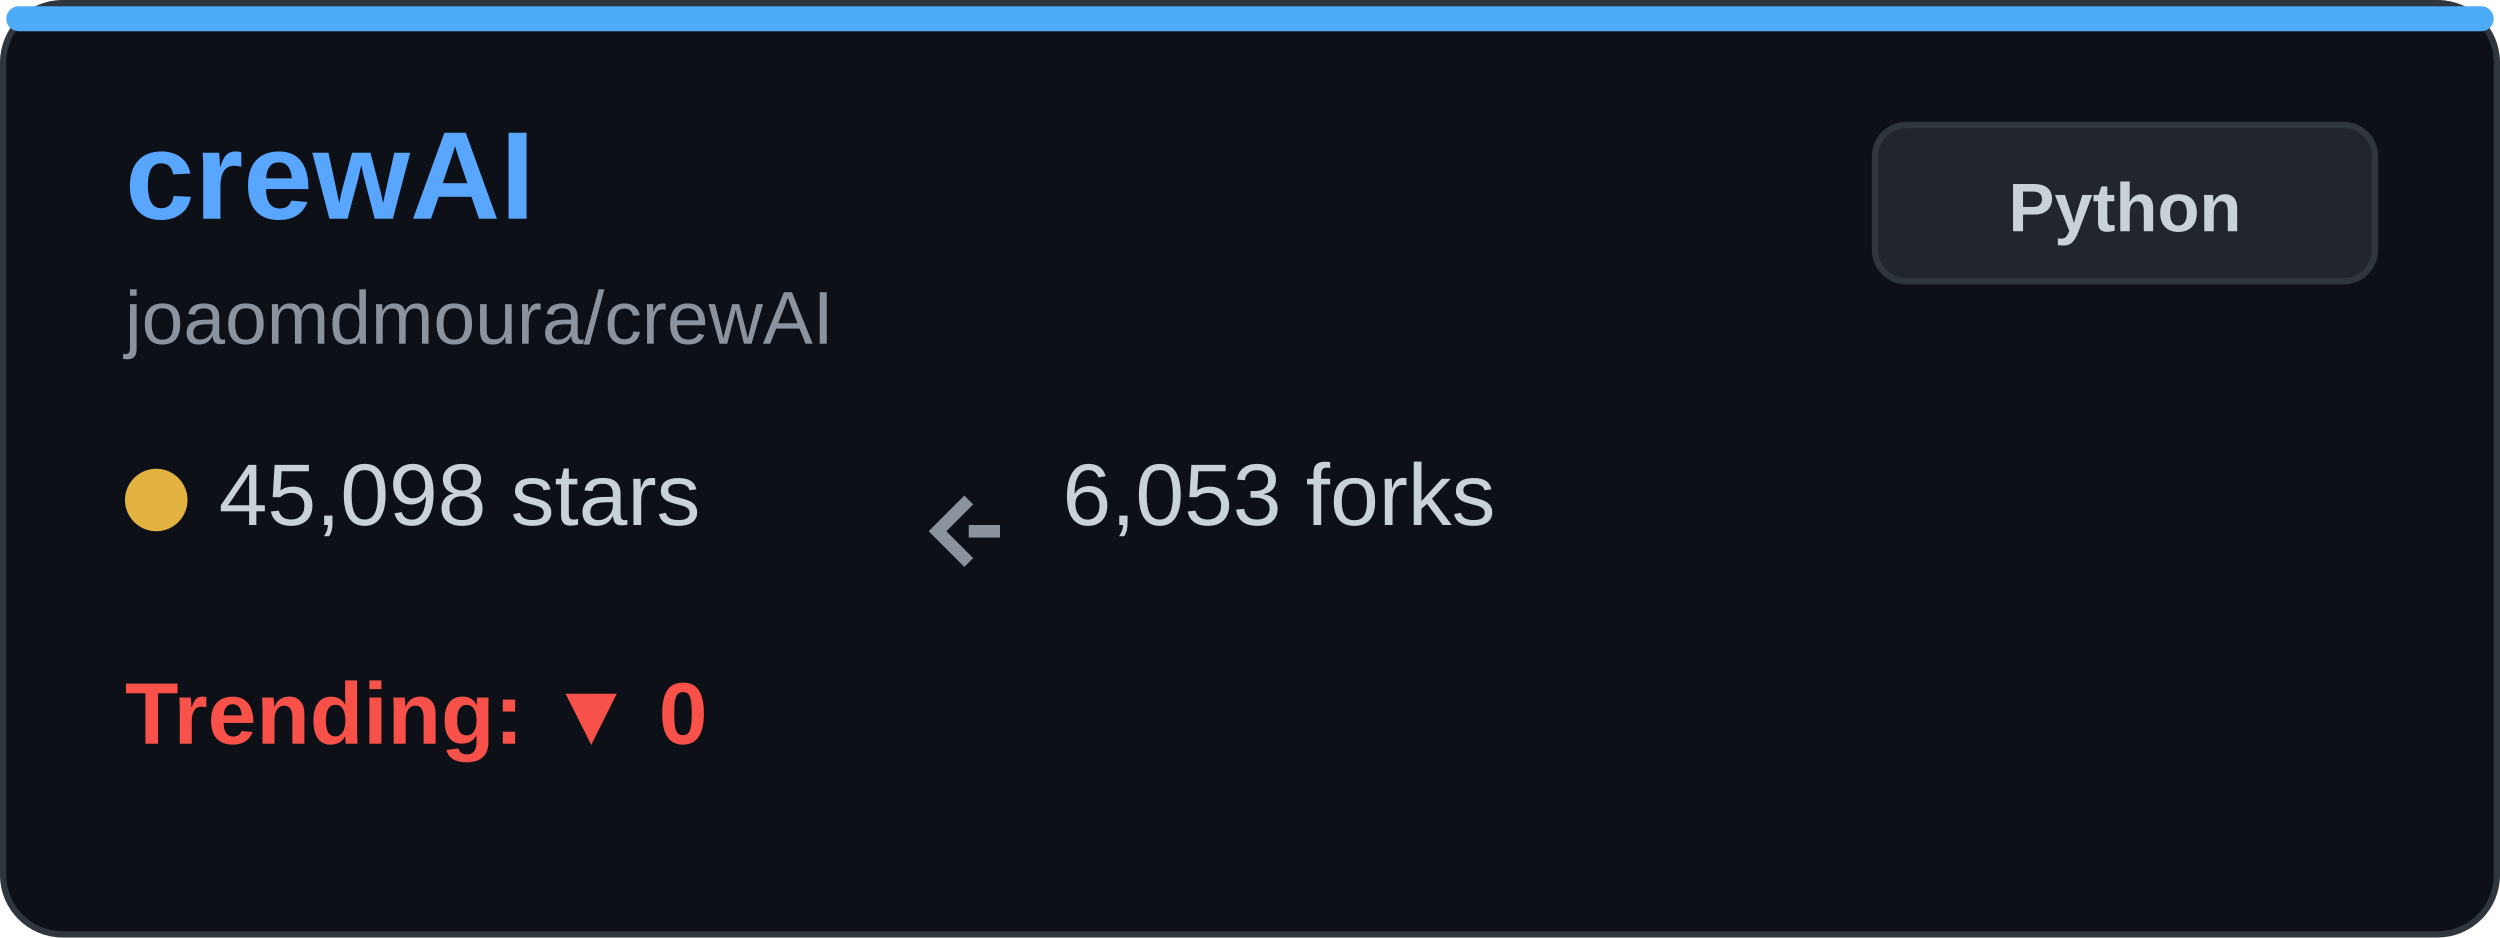
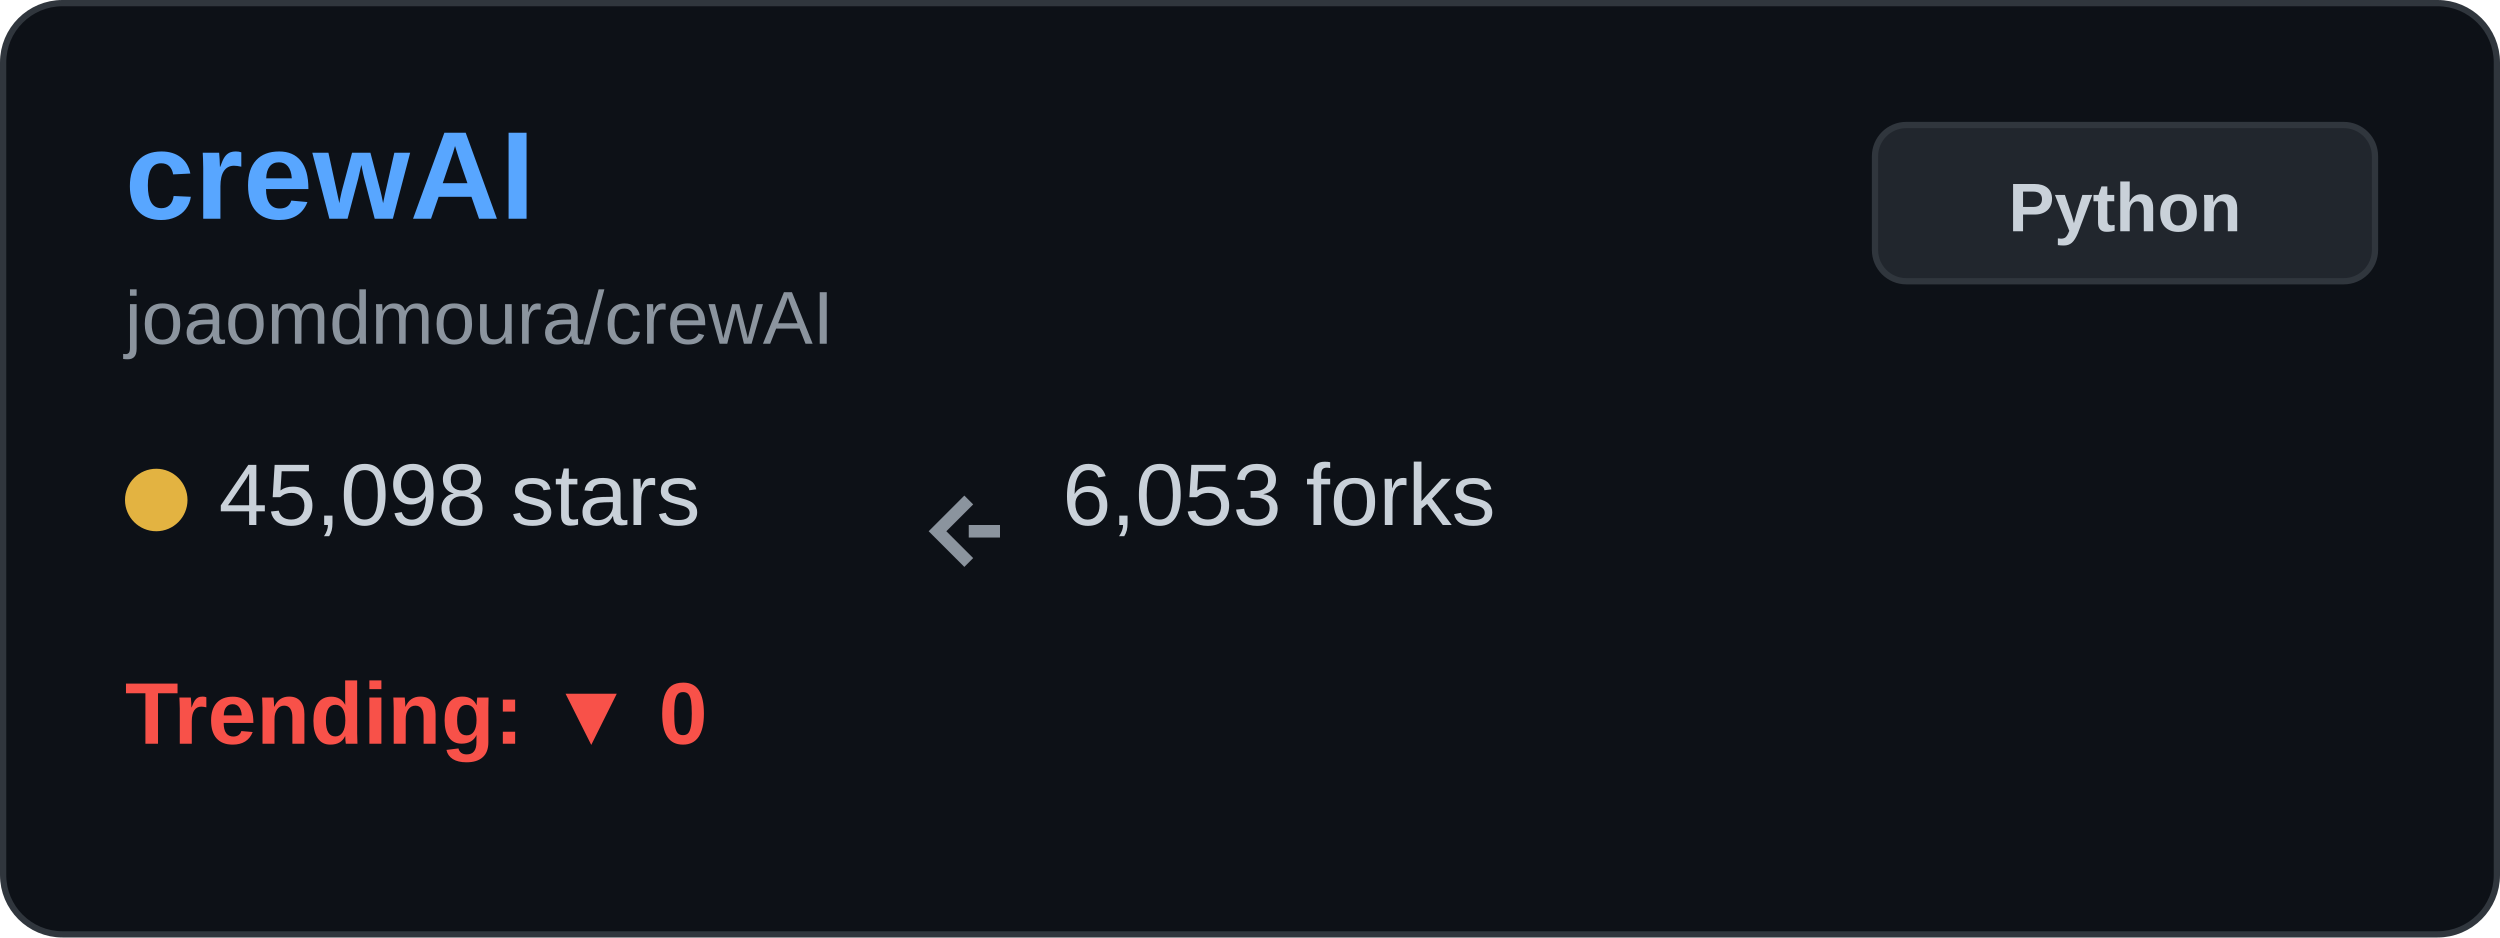
<svg xmlns="http://www.w3.org/2000/svg" width="400" height="150" viewBox="0 0 400 150" fill="none">
  <rect x="0.5" y="0.5" width="399" height="149" rx="9.5" fill="#0d1117" stroke="#30363d" />
-   <rect x="1" y="1" width="398" height="4" rx="2" fill="#4dabf7" />
  <text x="20" y="35" font-family="Arial, sans-serif" font-size="20" font-weight="bold" fill="#58a6ff">crewAI</text>
  <text x="20" y="55" font-family="Arial, sans-serif" font-size="12" fill="#8b949e">joaomdmoura/crewAI</text>
  <g transform="translate(20, 80)">
    <circle cx="5" cy="0" r="5" fill="#e3b341" />
    <text x="15" y="4" font-family="Arial, sans-serif" font-size="14" fill="#c9d1d9">45,098 stars</text>
  </g>
  <g transform="translate(150, 80)">
    <path d="M5 0 L0 5 L5 10 M5 5 L10 5" stroke="#8b949e" stroke-width="2" fill="none" />
    <text x="20" y="4" font-family="Arial, sans-serif" font-size="14" fill="#c9d1d9">6,053 forks</text>
  </g>
  <g transform="translate(20, 115)">
    <text x="0" y="4" font-family="Arial, sans-serif" font-size="14" font-weight="bold" fill="#f85149">Trending: ▼ 0</text>
  </g>
  <rect x="300" y="20" width="80" height="25" rx="5" fill="#21262d" stroke="#30363d" />
  <text x="340" y="37" font-family="Arial, sans-serif" font-size="11" font-weight="bold" fill="#c9d1d9" text-anchor="middle">Python</text>
</svg>
